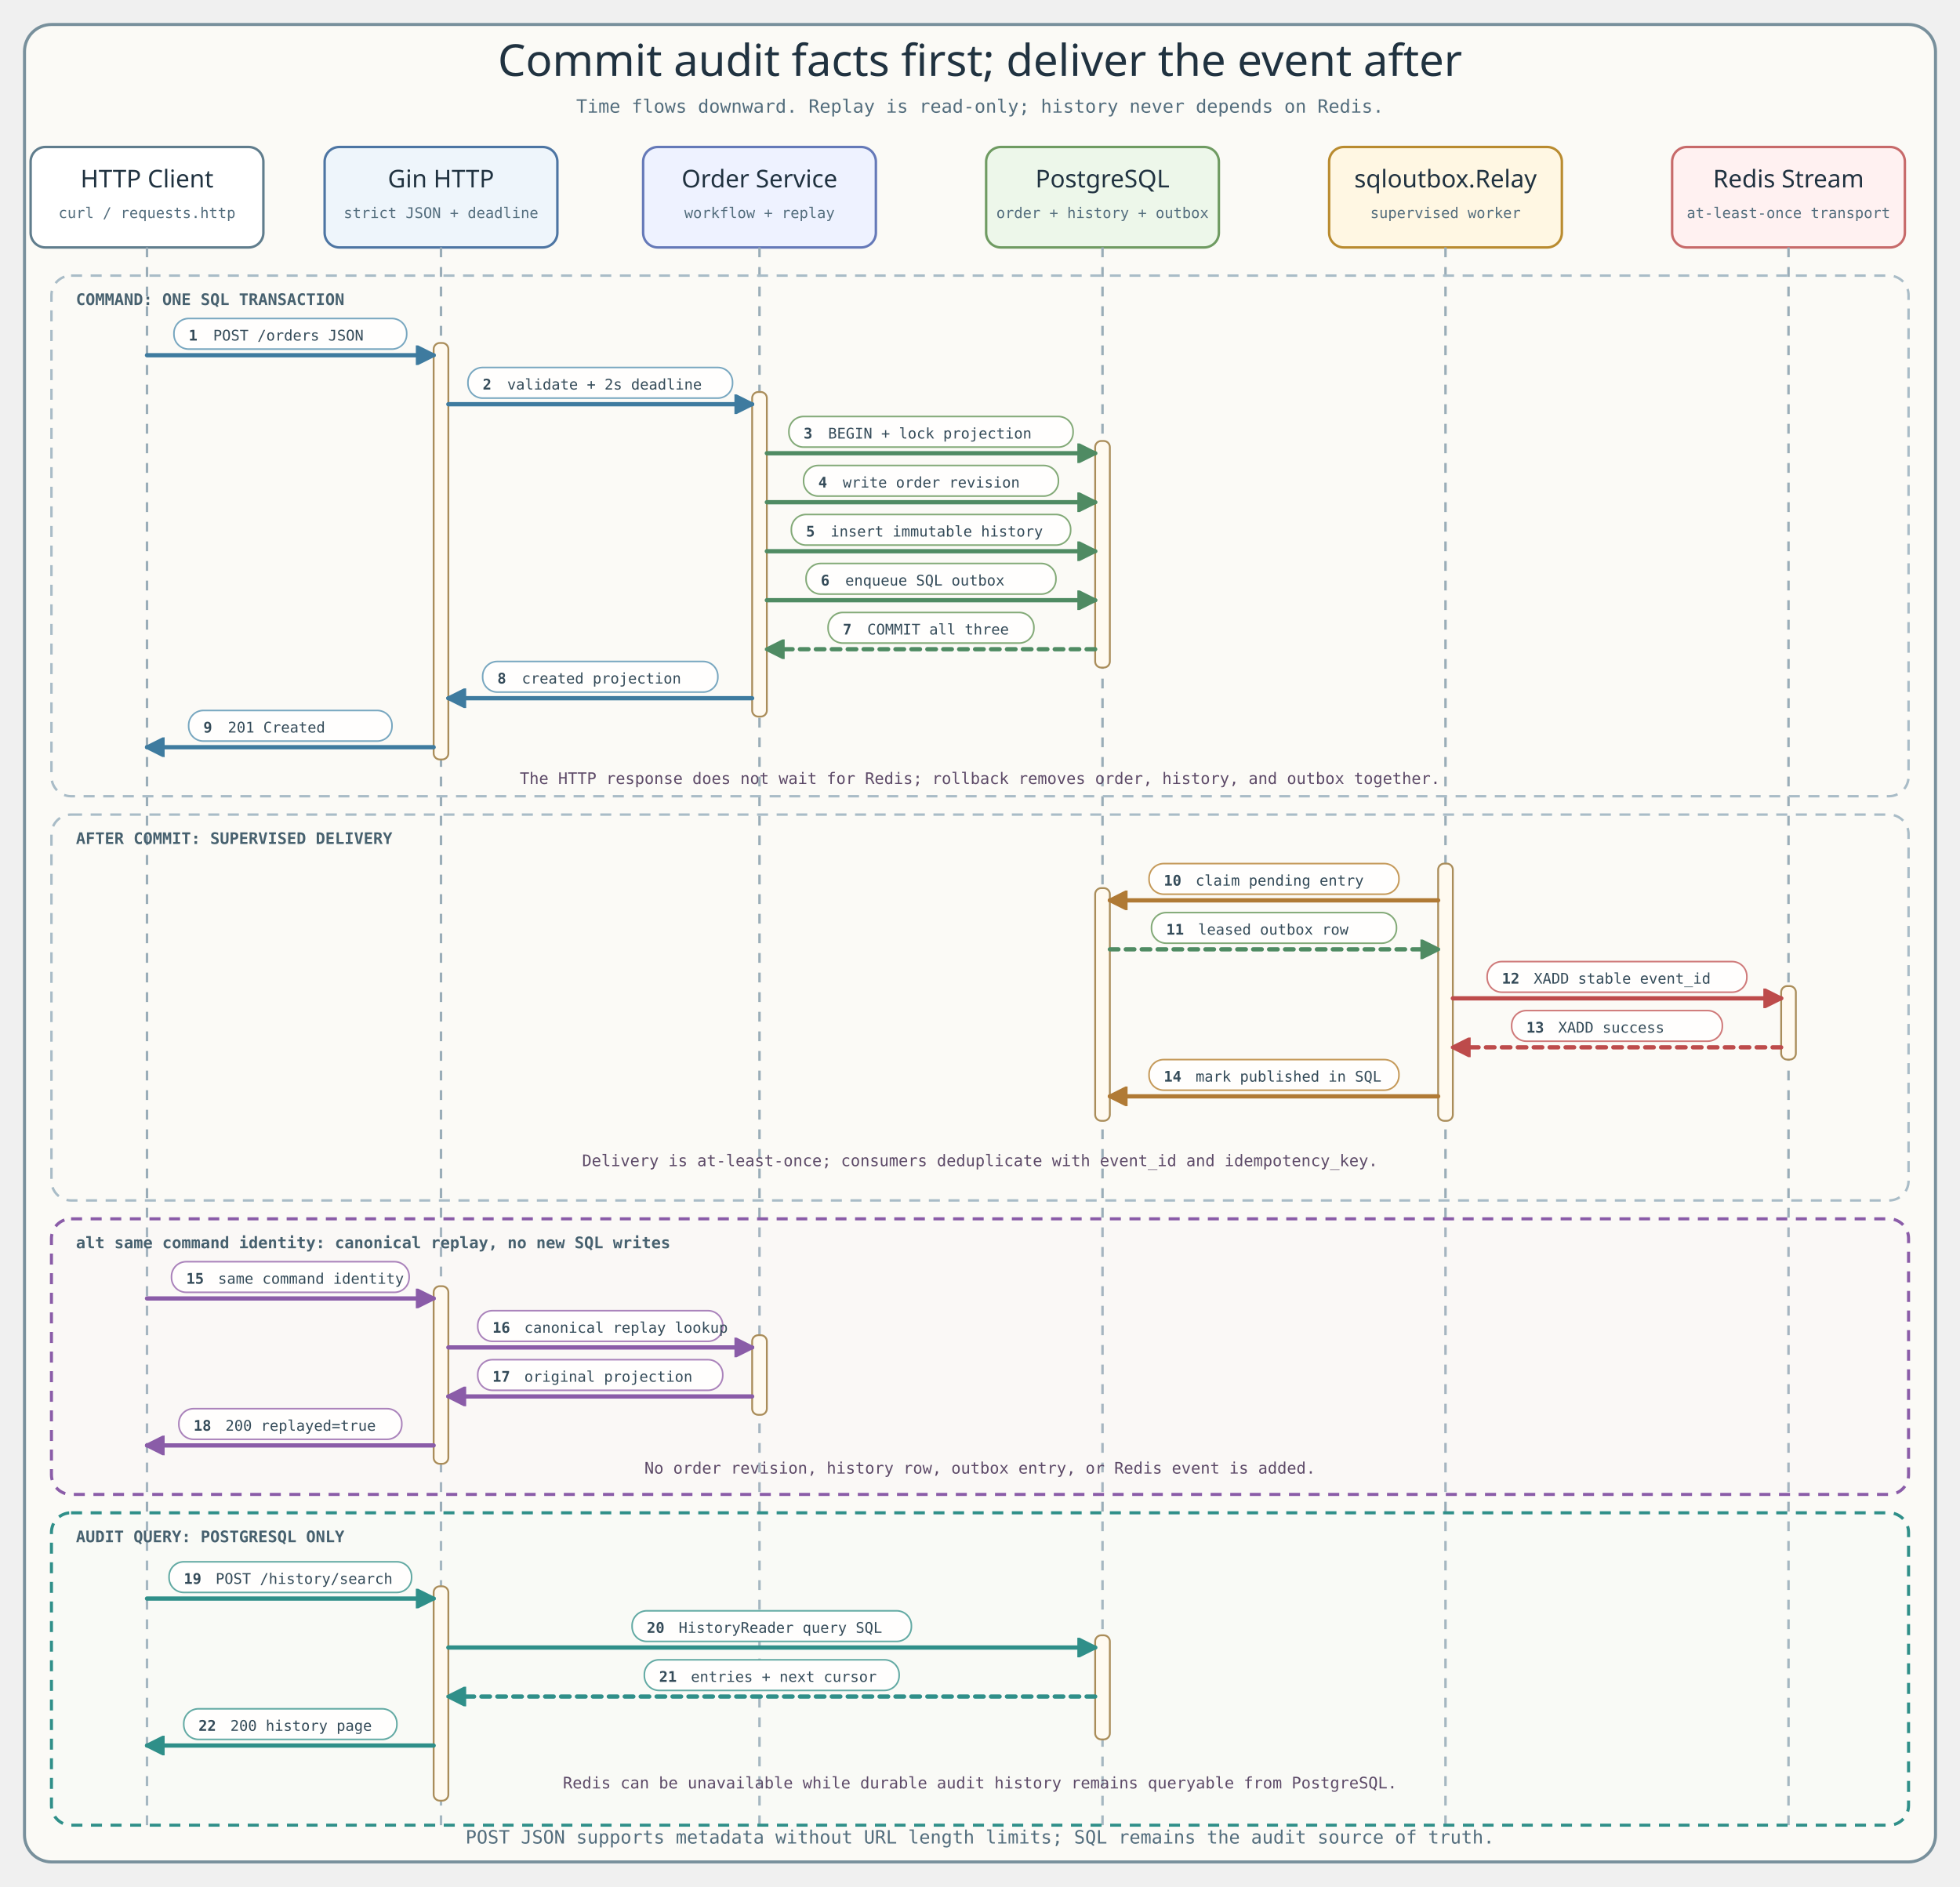
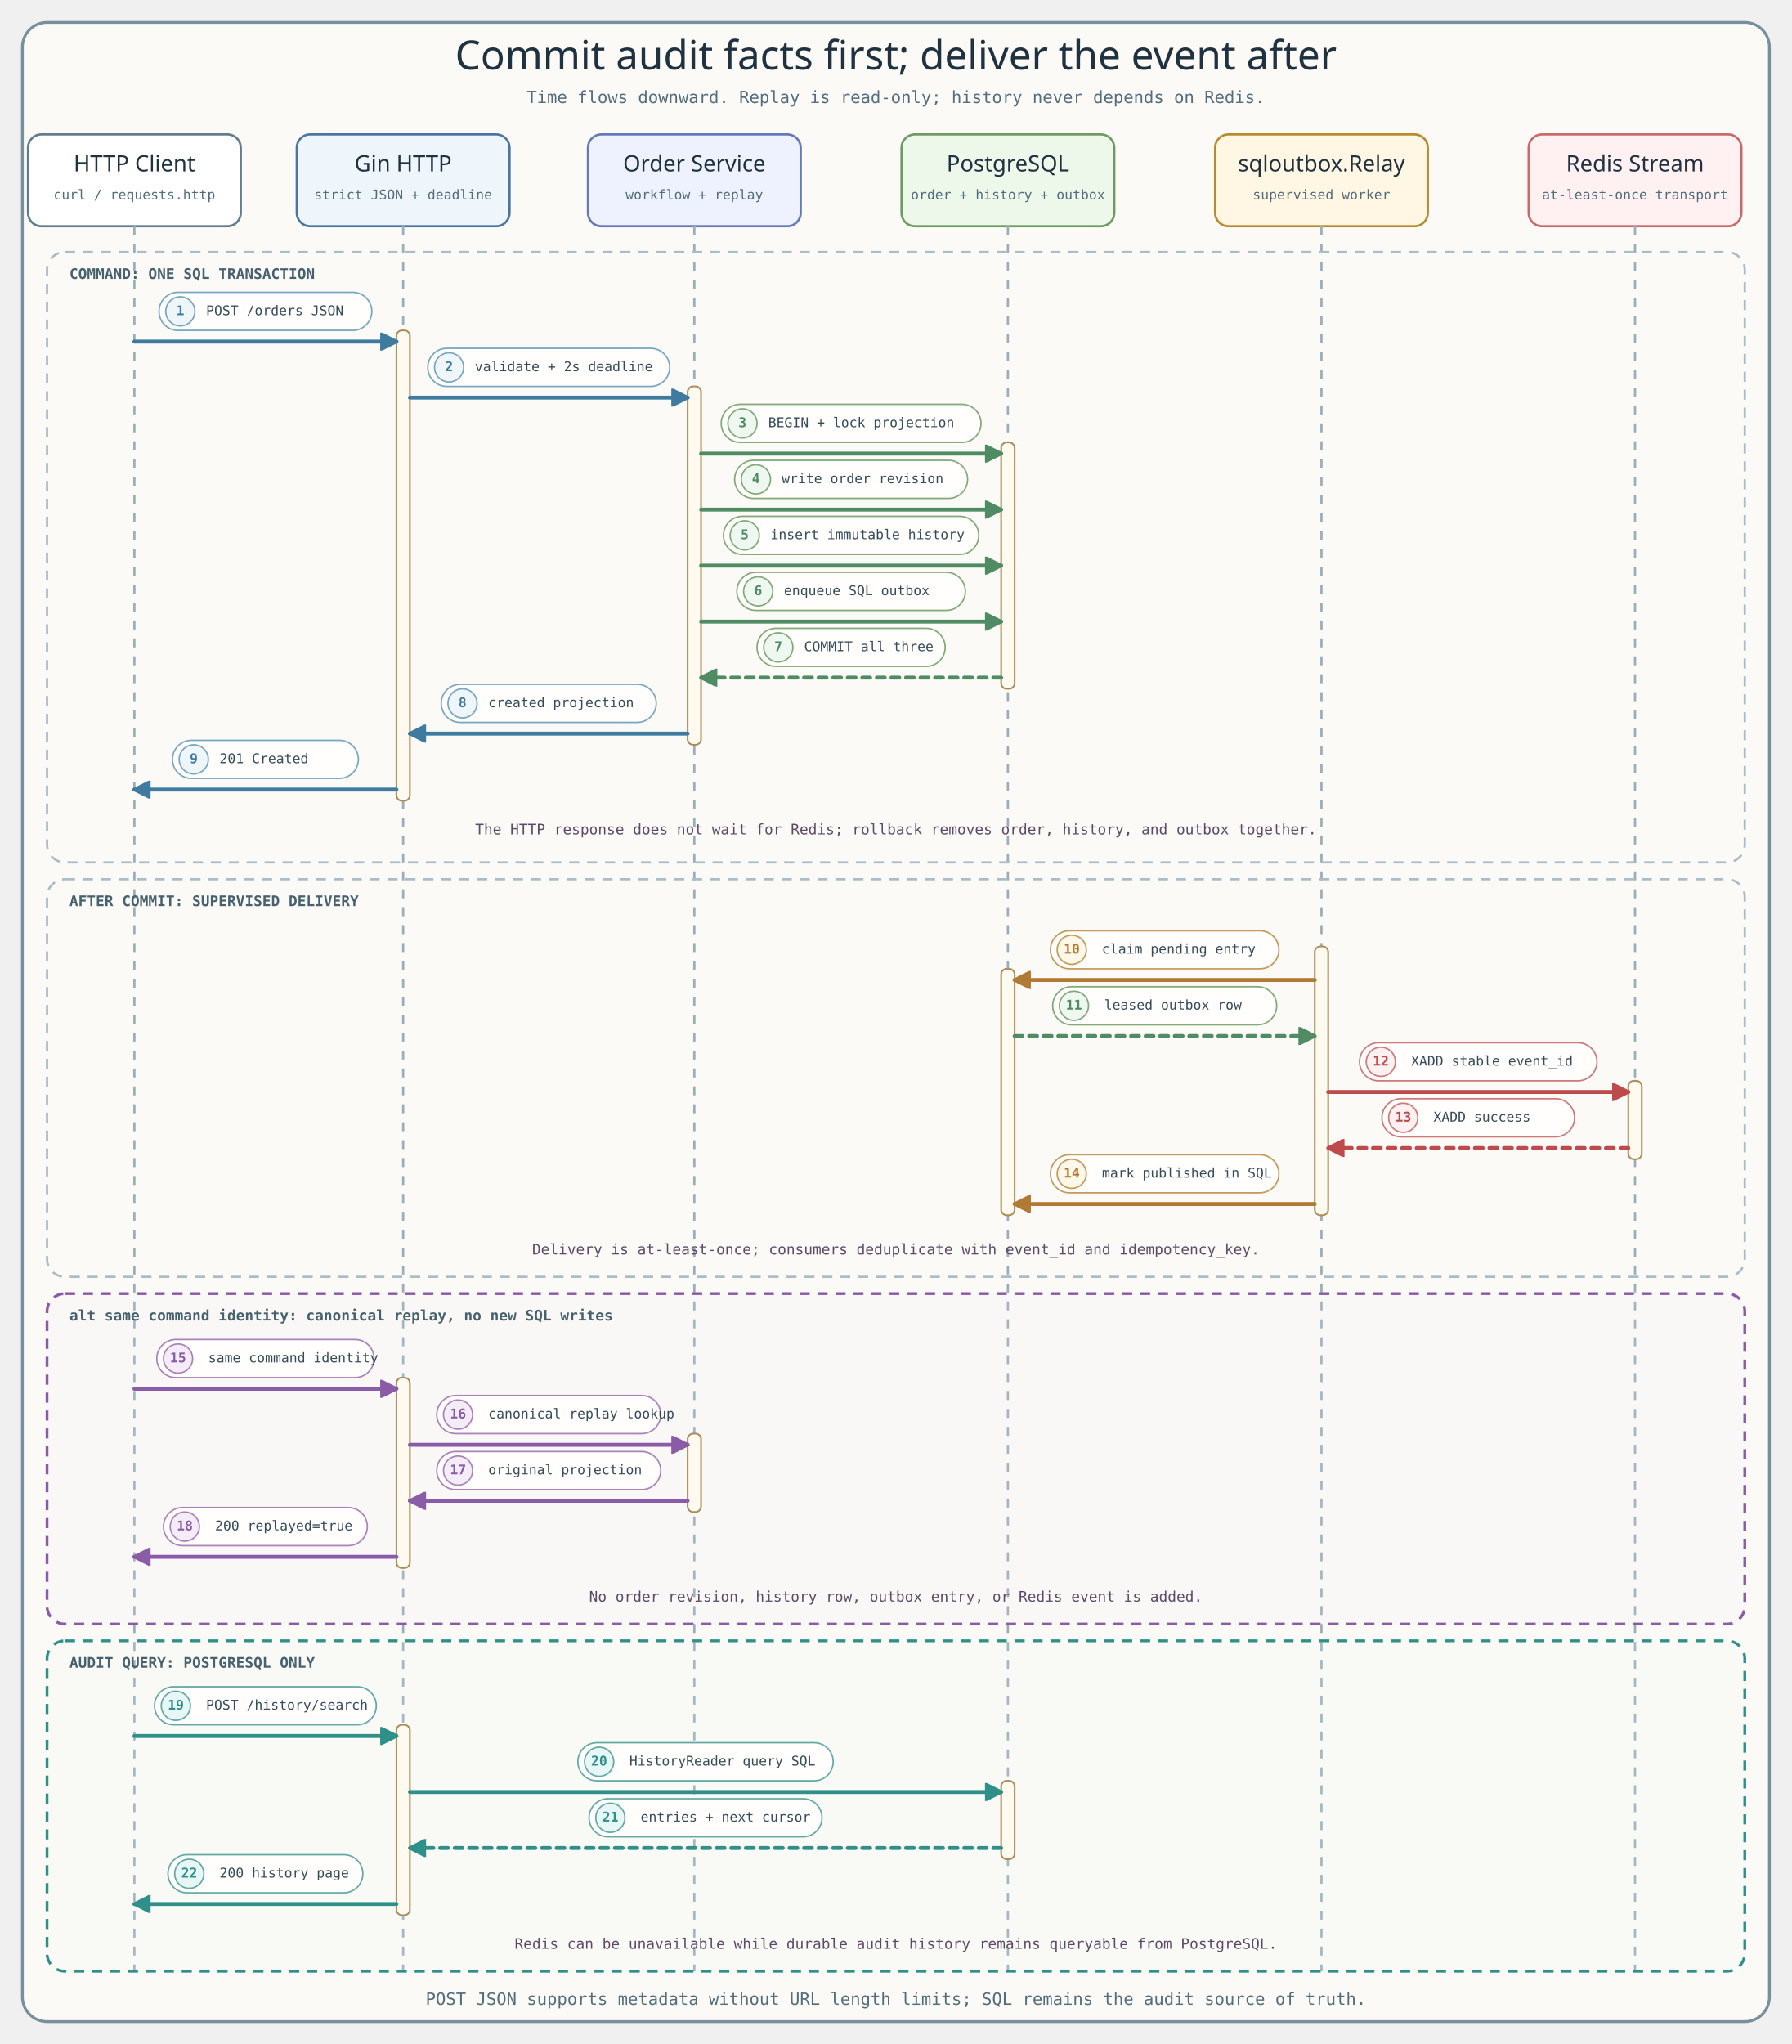
- <svg xmlns="http://www.w3.org/2000/svg" width="1600" height="1540" viewBox="0 0 1600 1540" role="img" aria-labelledby="title desc">
+ <svg xmlns="http://www.w3.org/2000/svg" width="1600" height="1825" viewBox="0 0 1600 1825" role="img" aria-labelledby="title desc">
  <defs>
    <style>
      @font-face { font-family: 'Architects Daughter'; src: url('file:///Users/debop/Library/Fonts/ArchitectsDaughter-Regular.ttf') format('truetype'); }
      @font-face { font-family: 'Comic Mono'; src: url('file:///Users/debop/Library/Fonts/ComicMono.ttf') format('truetype'); }
      .frame { fill: #fbfaf6; stroke: #78909c; stroke-width: 2.5; }
      .phase { fill: none; stroke: #a9bcc7; stroke-width: 2; stroke-dasharray: 9 7; }
      .replay { fill: #f4ecf7; fill-opacity: .13; stroke: #8a5ca8; stroke-width: 2.5; stroke-dasharray: 9 7; }
      .history { fill: #e7f7f5; fill-opacity: .14; stroke: #2f8f89; stroke-width: 2.5; stroke-dasharray: 9 7; }
      .title { font-family: 'Architects Daughter', 'Comic Sans MS', sans-serif; font-size: 36px; fill: #203240; }
      .subtitle { font-family: 'Comic Mono', monospace; font-size: 15px; fill: #536d7d; }
      .participant { font-family: 'Architects Daughter', 'Comic Sans MS', sans-serif; font-size: 20px; fill: #203240; }
      .role { font-family: 'Comic Mono', monospace; font-size: 12px; fill: #536d7d; }
      .phase-title { font-family: 'Comic Mono', monospace; font-size: 13px; font-weight: 700; fill: #47616f; }
      .detail, .num { font-family: 'Comic Mono', monospace; font-size: 12px; fill: #344b59; }
      .num { font-weight: 700; }
      .note { font-family: 'Comic Mono', monospace; font-size: 13px; fill: #5d4a68; }
      .card { fill: #ffffff; stroke: #607d8d; stroke-width: 2; }
      .card.http-card { fill: #eef5fb; stroke: #4d75a3; }
      .card.service-card { fill: #eef2ff; stroke: #6579b8; }
      .card.sql-card { fill: #edf7ea; stroke: #6f9b62; }
      .card.relay-card { fill: #fff7e3; stroke: #b98b2f; }
      .card.redis-card { fill: #fff1f1; stroke: #c76a6a; }
      .lifeline { stroke: #9aadb8; stroke-width: 2; stroke-dasharray: 8 8; }
      .activation { fill: #fffaf0; stroke: #aa8d5a; stroke-width: 1.5; }
      .pill { fill: #fffefd; stroke-width: 1.3; }
      .pill.blue { stroke: #78a7c0; }
      .pill.green { stroke: #83aa78; }
      .pill.amber { stroke: #c59a5a; }
      .pill.red { stroke: #cf7a7a; }
      .pill.purple { stroke: #aa83bb; }
      .pill.teal { stroke: #63aaa4; }
+       .badge { stroke-width: 1.3; }
+       .badge.blue { fill: #eef6fa; stroke: #78a7c0; }
+       .badge.green { fill: #eef7f0; stroke: #83aa78; }
+       .badge.amber { fill: #fff7e8; stroke: #c59a5a; }
+       .badge.red { fill: #fff1f1; stroke: #cf7a7a; }
+       .badge.purple { fill: #f4ecf7; stroke: #aa83bb; }
+       .badge.teal { fill: #e7f7f5; stroke: #63aaa4; }
+       .num.blue { fill: #3e7b9f; }
+       .num.green { fill: #4f8b63; }
+       .num.amber { fill: #b07a35; }
+       .num.red { fill: #bd4b4b; }
+       .num.purple { fill: #8a5ca8; }
+       .num.teal { fill: #2f8f89; }
      .http, .sql, .sqlReturn, .relay, .redis, .redisReturn, .replayCall, .historyCall, .historyReturn { fill: none; stroke-width: 3.5; stroke-linecap: round; }
      .http { stroke: #3e7b9f; marker-end: url(#seq-blue); }
      .sql { stroke: #4f8b63; marker-end: url(#seq-green); }
      .sqlReturn { stroke: #4f8b63; stroke-dasharray: 7 6; marker-end: url(#seq-green); }
      .relay { stroke: #b07a35; marker-end: url(#seq-amber); }
      .redis { stroke: #bd4b4b; marker-end: url(#seq-red); }
      .redisReturn { stroke: #bd4b4b; stroke-dasharray: 7 6; marker-end: url(#seq-red); }
      .replayCall { stroke: #8a5ca8; marker-end: url(#seq-purple); }
      .historyCall { stroke: #2f8f89; marker-end: url(#seq-teal); }
      .historyReturn { stroke: #2f8f89; stroke-dasharray: 7 6; marker-end: url(#seq-teal); }
    </style>
    <marker id="seq-blue" viewBox="0 0 10 10" markerWidth="16" markerHeight="16" refX="9" refY="5" orient="auto" markerUnits="userSpaceOnUse">
      <path d="M 0 0 L 10 5 L 0 10 Z" fill="#3e7b9f" stroke="#3e7b9f" stroke-dasharray="none" />
    </marker>
    <marker id="seq-green" viewBox="0 0 10 10" markerWidth="16" markerHeight="16" refX="9" refY="5" orient="auto" markerUnits="userSpaceOnUse">
      <path d="M 0 0 L 10 5 L 0 10 Z" fill="#4f8b63" stroke="#4f8b63" stroke-dasharray="none" />
    </marker>
    <marker id="seq-amber" viewBox="0 0 10 10" markerWidth="16" markerHeight="16" refX="9" refY="5" orient="auto" markerUnits="userSpaceOnUse">
      <path d="M 0 0 L 10 5 L 0 10 Z" fill="#b07a35" stroke="#b07a35" stroke-dasharray="none" />
    </marker>
    <marker id="seq-red" viewBox="0 0 10 10" markerWidth="16" markerHeight="16" refX="9" refY="5" orient="auto" markerUnits="userSpaceOnUse">
      <path d="M 0 0 L 10 5 L 0 10 Z" fill="#bd4b4b" stroke="#bd4b4b" stroke-dasharray="none" />
    </marker>
    <marker id="seq-purple" viewBox="0 0 10 10" markerWidth="16" markerHeight="16" refX="9" refY="5" orient="auto" markerUnits="userSpaceOnUse">
      <path d="M 0 0 L 10 5 L 0 10 Z" fill="#8a5ca8" stroke="#8a5ca8" stroke-dasharray="none" />
    </marker>
    <marker id="seq-teal" viewBox="0 0 10 10" markerWidth="16" markerHeight="16" refX="9" refY="5" orient="auto" markerUnits="userSpaceOnUse">
      <path d="M 0 0 L 10 5 L 0 10 Z" fill="#2f8f89" stroke="#2f8f89" stroke-dasharray="none" />
    </marker>
  </defs>
-   <rect class="frame" x="20" y="20" width="1560" height="1500" rx="22" />
+   <rect class="frame" x="20" y="20" width="1560" height="1785" rx="22" />
  <text class="title" x="800" y="62" text-anchor="middle">Commit audit facts first; deliver the event after</text>
  <text class="subtitle" x="800" y="92" text-anchor="middle">Time flows downward. Replay is read-only; history never depends on Redis.</text>
  <rect class="card" x="25" y="120" width="190" height="82" rx="12" />
  <text class="participant" x="120" y="153" text-anchor="middle">HTTP Client</text>
  <text class="role" x="120" y="178" text-anchor="middle">curl / requests.http</text>
  <rect class="card http-card" x="265" y="120" width="190" height="82" rx="12" />
  <text class="participant" x="360" y="153" text-anchor="middle">Gin HTTP</text>
  <text class="role" x="360" y="178" text-anchor="middle">strict JSON + deadline</text>
  <rect class="card service-card" x="525" y="120" width="190" height="82" rx="12" />
  <text class="participant" x="620" y="153" text-anchor="middle">Order Service</text>
  <text class="role" x="620" y="178" text-anchor="middle">workflow + replay</text>
  <rect class="card sql-card" x="805" y="120" width="190" height="82" rx="12" />
  <text class="participant" x="900" y="153" text-anchor="middle">PostgreSQL</text>
  <text class="role" x="900" y="178" text-anchor="middle">order + history + outbox</text>
  <rect class="card relay-card" x="1085" y="120" width="190" height="82" rx="12" />
  <text class="participant" x="1180" y="153" text-anchor="middle">sqloutbox.Relay</text>
  <text class="role" x="1180" y="178" text-anchor="middle">supervised worker</text>
  <rect class="card redis-card" x="1365" y="120" width="190" height="82" rx="12" />
  <text class="participant" x="1460" y="153" text-anchor="middle">Redis Stream</text>
  <text class="role" x="1460" y="178" text-anchor="middle">at-least-once transport</text>
-   <line class="lifeline" x1="120" y1="202" x2="120" y2="1490" />
-   <line class="lifeline" x1="360" y1="202" x2="360" y2="1490" />
-   <line class="lifeline" x1="620" y1="202" x2="620" y2="1490" />
-   <line class="lifeline" x1="900" y1="202" x2="900" y2="1490" />
-   <line class="lifeline" x1="1180" y1="202" x2="1180" y2="1490" />
-   <line class="lifeline" x1="1460" y1="202" x2="1460" y2="1490" />
-   <rect class="phase" x="42" y="225" width="1516" height="425" rx="16" />
+   <line class="lifeline" x1="120" y1="202" x2="120" y2="1760" />
+   <line class="lifeline" x1="360" y1="202" x2="360" y2="1760" />
+   <line class="lifeline" x1="620" y1="202" x2="620" y2="1760" />
+   <line class="lifeline" x1="900" y1="202" x2="900" y2="1760" />
+   <line class="lifeline" x1="1180" y1="202" x2="1180" y2="1760" />
+   <line class="lifeline" x1="1460" y1="202" x2="1460" y2="1760" />
+   <rect class="phase" x="42" y="225" width="1516" height="545" rx="16" />
  <text class="phase-title" x="62" y="249">COMMAND: ONE SQL TRANSACTION</text>
-   <rect class="phase" x="42" y="665" width="1516" height="315" rx="16" />
-   <text class="phase-title" x="62" y="689">AFTER COMMIT: SUPERVISED DELIVERY</text>
-   <rect class="replay alt" x="42" y="995" width="1516" height="225" rx="16" />
-   <text class="phase-title" x="62" y="1019">alt same command identity: canonical replay, no new SQL writes</text>
-   <rect class="history" x="42" y="1235" width="1516" height="255" rx="16" />
-   <text class="phase-title" x="62" y="1259">AUDIT QUERY: POSTGRESQL ONLY</text>
-   <rect class="activation" x="354" y="280" width="12" height="340" rx="5" />
-   <rect class="activation" x="614" y="320" width="12" height="265" rx="5" />
-   <rect class="activation" x="894" y="360" width="12" height="185" rx="5" />
-   <rect class="activation" x="1174" y="705" width="12" height="210" rx="5" />
-   <rect class="activation" x="894" y="725" width="12" height="190" rx="5" />
-   <rect class="activation" x="1454" y="805" width="12" height="60" rx="5" />
-   <rect class="activation" x="354" y="1050" width="12" height="145" rx="5" />
-   <rect class="activation" x="614" y="1090" width="12" height="65" rx="5" />
-   <rect class="activation" x="354" y="1295" width="12" height="175" rx="5" />
-   <rect class="activation" x="894" y="1335" width="12" height="85" rx="5" />
-   <path class="http connector" data-message="post-order" d="M120 290 H354" />
-   <rect class="pill blue" x="142" y="260" width="190" height="25" rx="12" />
-   <text class="num" x="154" y="278">1</text>
-   <text class="detail" x="174" y="278">POST /orders JSON</text>
-   <path class="http connector" data-message="validate" d="M366 330 H614" />
-   <rect class="pill blue" x="382" y="300" width="216" height="25" rx="12" />
-   <text class="num" x="394" y="318">2</text>
-   <text class="detail" x="414" y="318">validate + 2s deadline</text>
-   <path class="sql connector" data-message="begin-lock" d="M626 370 H894" />
-   <rect class="pill green" x="644" y="340" width="232" height="25" rx="12" />
-   <text class="num" x="656" y="358">3</text>
-   <text class="detail" x="676" y="358">BEGIN + lock projection</text>
-   <path class="sql connector" data-message="write-order" d="M626 410 H894" />
-   <rect class="pill green" x="656" y="380" width="208" height="25" rx="12" />
-   <text class="num" x="668" y="398">4</text>
-   <text class="detail" x="688" y="398">write order revision</text>
-   <path class="sql connector" data-message="write-history" d="M626 450 H894" />
-   <rect class="pill green" x="646" y="420" width="228" height="25" rx="12" />
-   <text class="num" x="658" y="438">5</text>
-   <text class="detail" x="678" y="438">insert immutable history</text>
-   <path class="sql connector" data-message="enqueue-outbox" d="M626 490 H894" />
-   <rect class="pill green" x="658" y="460" width="204" height="25" rx="12" />
-   <text class="num" x="670" y="478">6</text>
-   <text class="detail" x="690" y="478">enqueue SQL outbox</text>
-   <path class="sqlReturn connector" data-message="commit" d="M894 530 H626" />
-   <rect class="pill green" x="676" y="500" width="168" height="25" rx="12" />
-   <text class="num" x="688" y="518">7</text>
-   <text class="detail" x="708" y="518">COMMIT all three</text>
-   <path class="http connector" data-message="projection" d="M614 570 H366" />
-   <rect class="pill blue" x="394" y="540" width="192" height="25" rx="12" />
-   <text class="num" x="406" y="558">8</text>
-   <text class="detail" x="426" y="558">created projection</text>
-   <path class="http connector" data-message="created-response" d="M354 610 H120" />
-   <rect class="pill blue" x="154" y="580" width="166" height="25" rx="12" />
-   <text class="num" x="166" y="598">9</text>
-   <text class="detail" x="186" y="598">201 Created</text>
-   <text class="note" x="800" y="640" text-anchor="middle">The HTTP response does not wait for Redis; rollback removes order, history, and outbox together.</text>
-   <path class="relay connector" data-message="claim" d="M1174 735 H906" />
-   <rect class="pill amber" x="938" y="705" width="204" height="25" rx="12" />
-   <text class="num" x="950" y="723">10</text>
-   <text class="detail" x="976" y="723">claim pending entry</text>
-   <path class="sqlReturn connector" data-message="claimed-entry" d="M906 775 H1174" />
-   <rect class="pill green" x="940" y="745" width="200" height="25" rx="12" />
-   <text class="num" x="952" y="763">11</text>
-   <text class="detail" x="978" y="763">leased outbox row</text>
-   <path class="redis connector" data-message="xadd" d="M1186 815 H1454" />
-   <rect class="pill red" x="1214" y="785" width="212" height="25" rx="12" />
-   <text class="num" x="1226" y="803">12</text>
-   <text class="detail" x="1252" y="803">XADD stable event_id</text>
-   <path class="redisReturn connector" data-message="xadd-success" d="M1454 855 H1186" />
-   <rect class="pill red" x="1234" y="825" width="172" height="25" rx="12" />
-   <text class="num" x="1246" y="843">13</text>
-   <text class="detail" x="1272" y="843">XADD success</text>
-   <path class="relay connector" data-message="mark-published" d="M1174 895 H906" />
-   <rect class="pill amber" x="938" y="865" width="204" height="25" rx="12" />
-   <text class="num" x="950" y="883">14</text>
-   <text class="detail" x="976" y="883">mark published in SQL</text>
-   <text class="note" x="800" y="952" text-anchor="middle">Delivery is at-least-once; consumers deduplicate with event_id and idempotency_key.</text>
-   <path class="replayCall connector" data-message="repeat-command" d="M120 1060 H354" />
-   <rect class="pill purple" x="140" y="1030" width="194" height="25" rx="12" />
-   <text class="num" x="152" y="1048">15</text>
-   <text class="detail" x="178" y="1048">same command identity</text>
-   <path class="replayCall connector" data-message="canonical-replay" d="M366 1100 H614" />
-   <rect class="pill purple" x="390" y="1070" width="200" height="25" rx="12" />
-   <text class="num" x="402" y="1088">16</text>
-   <text class="detail" x="428" y="1088">canonical replay lookup</text>
-   <path class="replayCall connector" data-message="original-projection" d="M614 1140 H366" />
-   <rect class="pill purple" x="390" y="1110" width="200" height="25" rx="12" />
-   <text class="num" x="402" y="1128">17</text>
-   <text class="detail" x="428" y="1128">original projection</text>
-   <path class="replayCall connector" data-message="replay-response" d="M354 1180 H120" />
-   <rect class="pill purple" x="146" y="1150" width="182" height="25" rx="12" />
-   <text class="num" x="158" y="1168">18</text>
-   <text class="detail" x="184" y="1168">200 replayed=true</text>
-   <text class="note" x="800" y="1203" text-anchor="middle">No order revision, history row, outbox entry, or Redis event is added.</text>
-   <path class="historyCall connector" data-message="history-search" d="M120 1305 H354" />
-   <rect class="pill teal" x="138" y="1275" width="198" height="25" rx="12" />
-   <text class="num" x="150" y="1293">19</text>
-   <text class="detail" x="176" y="1293">POST /history/search</text>
-   <path class="historyCall connector" data-message="history-reader" d="M366 1345 H894" />
-   <rect class="pill teal" x="516" y="1315" width="228" height="25" rx="12" />
-   <text class="num" x="528" y="1333">20</text>
-   <text class="detail" x="554" y="1333">HistoryReader query SQL</text>
-   <path class="historyReturn connector" data-message="history-page" d="M894 1385 H366" />
-   <rect class="pill teal" x="526" y="1355" width="208" height="25" rx="12" />
-   <text class="num" x="538" y="1373">21</text>
-   <text class="detail" x="564" y="1373">entries + next cursor</text>
-   <path class="historyCall connector" data-message="history-response" d="M354 1425 H120" />
-   <rect class="pill teal" x="150" y="1395" width="174" height="25" rx="12" />
-   <text class="num" x="162" y="1413">22</text>
-   <text class="detail" x="188" y="1413">200 history page</text>
-   <text class="note" x="800" y="1460" text-anchor="middle">Redis can be unavailable while durable audit history remains queryable from PostgreSQL.</text>
-   <text class="subtitle" x="800" y="1505" text-anchor="middle">POST JSON supports metadata without URL length limits; SQL remains the audit source of truth.</text>
+   <rect class="phase" x="42" y="785" width="1516" height="355" rx="16" />
+   <text class="phase-title" x="62" y="809">AFTER COMMIT: SUPERVISED DELIVERY</text>
+   <rect class="replay alt" x="42" y="1155" width="1516" height="295" rx="16" />
+   <text class="phase-title" x="62" y="1179">alt same command identity: canonical replay, no new SQL writes</text>
+   <rect class="history" x="42" y="1465" width="1516" height="295" rx="16" />
+   <text class="phase-title" x="62" y="1489">AUDIT QUERY: POSTGRESQL ONLY</text>
+   <rect class="activation" x="354" y="295" width="12" height="420" rx="5" />
+   <rect class="activation" x="614" y="345" width="12" height="320" rx="5" />
+   <rect class="activation" x="894" y="395" width="12" height="220" rx="5" />
+   <rect class="activation" x="1174" y="845" width="12" height="240" rx="5" />
+   <rect class="activation" x="894" y="865" width="12" height="220" rx="5" />
+   <rect class="activation" x="1454" y="965" width="12" height="70" rx="5" />
+   <rect class="activation" x="354" y="1230" width="12" height="170" rx="5" />
+   <rect class="activation" x="614" y="1280" width="12" height="70" rx="5" />
+   <rect class="activation" x="354" y="1540" width="12" height="170" rx="5" />
+   <rect class="activation" x="894" y="1590" width="12" height="70" rx="5" />
+   <path class="http connector" data-message="post-order" d="M120 305 H354" />
+   <rect class="pill blue" x="142" y="261" width="190" height="34" rx="17" />
+   <circle class="badge blue" cx="161" cy="278" r="13" />
+   <text class="num blue" x="161" y="278" text-anchor="middle" dominant-baseline="middle">1</text>
+   <text class="detail" x="184" y="278" dominant-baseline="middle">POST /orders JSON</text>
+   <path class="http connector" data-message="validate" d="M366 355 H614" />
+   <rect class="pill blue" x="382" y="311" width="216" height="34" rx="17" />
+   <circle class="badge blue" cx="401" cy="328" r="13" />
+   <text class="num blue" x="401" y="328" text-anchor="middle" dominant-baseline="middle">2</text>
+   <text class="detail" x="424" y="328" dominant-baseline="middle">validate + 2s deadline</text>
+   <path class="sql connector" data-message="begin-lock" d="M626 405 H894" />
+   <rect class="pill green" x="644" y="361" width="232" height="34" rx="17" />
+   <circle class="badge green" cx="663" cy="378" r="13" />
+   <text class="num green" x="663" y="378" text-anchor="middle" dominant-baseline="middle">3</text>
+   <text class="detail" x="686" y="378" dominant-baseline="middle">BEGIN + lock projection</text>
+   <path class="sql connector" data-message="write-order" d="M626 455 H894" />
+   <rect class="pill green" x="656" y="411" width="208" height="34" rx="17" />
+   <circle class="badge green" cx="675" cy="428" r="13" />
+   <text class="num green" x="675" y="428" text-anchor="middle" dominant-baseline="middle">4</text>
+   <text class="detail" x="698" y="428" dominant-baseline="middle">write order revision</text>
+   <path class="sql connector" data-message="write-history" d="M626 505 H894" />
+   <rect class="pill green" x="646" y="461" width="228" height="34" rx="17" />
+   <circle class="badge green" cx="665" cy="478" r="13" />
+   <text class="num green" x="665" y="478" text-anchor="middle" dominant-baseline="middle">5</text>
+   <text class="detail" x="688" y="478" dominant-baseline="middle">insert immutable history</text>
+   <path class="sql connector" data-message="enqueue-outbox" d="M626 555 H894" />
+   <rect class="pill green" x="658" y="511" width="204" height="34" rx="17" />
+   <circle class="badge green" cx="677" cy="528" r="13" />
+   <text class="num green" x="677" y="528" text-anchor="middle" dominant-baseline="middle">6</text>
+   <text class="detail" x="700" y="528" dominant-baseline="middle">enqueue SQL outbox</text>
+   <path class="sqlReturn connector" data-message="commit" d="M894 605 H626" />
+   <rect class="pill green" x="676" y="561" width="168" height="34" rx="17" />
+   <circle class="badge green" cx="695" cy="578" r="13" />
+   <text class="num green" x="695" y="578" text-anchor="middle" dominant-baseline="middle">7</text>
+   <text class="detail" x="718" y="578" dominant-baseline="middle">COMMIT all three</text>
+   <path class="http connector" data-message="projection" d="M614 655 H366" />
+   <rect class="pill blue" x="394" y="611" width="192" height="34" rx="17" />
+   <circle class="badge blue" cx="413" cy="628" r="13" />
+   <text class="num blue" x="413" y="628" text-anchor="middle" dominant-baseline="middle">8</text>
+   <text class="detail" x="436" y="628" dominant-baseline="middle">created projection</text>
+   <path class="http connector" data-message="created-response" d="M354 705 H120" />
+   <rect class="pill blue" x="154" y="661" width="166" height="34" rx="17" />
+   <circle class="badge blue" cx="173" cy="678" r="13" />
+   <text class="num blue" x="173" y="678" text-anchor="middle" dominant-baseline="middle">9</text>
+   <text class="detail" x="196" y="678" dominant-baseline="middle">201 Created</text>
+   <text class="note" x="800" y="745" text-anchor="middle">The HTTP response does not wait for Redis; rollback removes order, history, and outbox together.</text>
+   <path class="relay connector" data-message="claim" d="M1174 875 H906" />
+   <rect class="pill amber" x="938" y="831" width="204" height="34" rx="17" />
+   <circle class="badge amber" cx="957" cy="848" r="13" />
+   <text class="num amber" x="957" y="848" text-anchor="middle" dominant-baseline="middle">10</text>
+   <text class="detail" x="984" y="848" dominant-baseline="middle">claim pending entry</text>
+   <path class="sqlReturn connector" data-message="claimed-entry" d="M906 925 H1174" />
+   <rect class="pill green" x="940" y="881" width="200" height="34" rx="17" />
+   <circle class="badge green" cx="959" cy="898" r="13" />
+   <text class="num green" x="959" y="898" text-anchor="middle" dominant-baseline="middle">11</text>
+   <text class="detail" x="986" y="898" dominant-baseline="middle">leased outbox row</text>
+   <path class="redis connector" data-message="xadd" d="M1186 975 H1454" />
+   <rect class="pill red" x="1214" y="931" width="212" height="34" rx="17" />
+   <circle class="badge red" cx="1233" cy="948" r="13" />
+   <text class="num red" x="1233" y="948" text-anchor="middle" dominant-baseline="middle">12</text>
+   <text class="detail" x="1260" y="948" dominant-baseline="middle">XADD stable event_id</text>
+   <path class="redisReturn connector" data-message="xadd-success" d="M1454 1025 H1186" />
+   <rect class="pill red" x="1234" y="981" width="172" height="34" rx="17" />
+   <circle class="badge red" cx="1253" cy="998" r="13" />
+   <text class="num red" x="1253" y="998" text-anchor="middle" dominant-baseline="middle">13</text>
+   <text class="detail" x="1280" y="998" dominant-baseline="middle">XADD success</text>
+   <path class="relay connector" data-message="mark-published" d="M1174 1075 H906" />
+   <rect class="pill amber" x="938" y="1031" width="204" height="34" rx="17" />
+   <circle class="badge amber" cx="957" cy="1048" r="13" />
+   <text class="num amber" x="957" y="1048" text-anchor="middle" dominant-baseline="middle">14</text>
+   <text class="detail" x="984" y="1048" dominant-baseline="middle">mark published in SQL</text>
+   <text class="note" x="800" y="1120" text-anchor="middle">Delivery is at-least-once; consumers deduplicate with event_id and idempotency_key.</text>
+   <path class="replayCall connector" data-message="repeat-command" d="M120 1240 H354" />
+   <rect class="pill purple" x="140" y="1196" width="194" height="34" rx="17" />
+   <circle class="badge purple" cx="159" cy="1213" r="13" />
+   <text class="num purple" x="159" y="1213" text-anchor="middle" dominant-baseline="middle">15</text>
+   <text class="detail" x="186" y="1213" dominant-baseline="middle">same command identity</text>
+   <path class="replayCall connector" data-message="canonical-replay" d="M366 1290 H614" />
+   <rect class="pill purple" x="390" y="1246" width="200" height="34" rx="17" />
+   <circle class="badge purple" cx="409" cy="1263" r="13" />
+   <text class="num purple" x="409" y="1263" text-anchor="middle" dominant-baseline="middle">16</text>
+   <text class="detail" x="436" y="1263" dominant-baseline="middle">canonical replay lookup</text>
+   <path class="replayCall connector" data-message="original-projection" d="M614 1340 H366" />
+   <rect class="pill purple" x="390" y="1296" width="200" height="34" rx="17" />
+   <circle class="badge purple" cx="409" cy="1313" r="13" />
+   <text class="num purple" x="409" y="1313" text-anchor="middle" dominant-baseline="middle">17</text>
+   <text class="detail" x="436" y="1313" dominant-baseline="middle">original projection</text>
+   <path class="replayCall connector" data-message="replay-response" d="M354 1390 H120" />
+   <rect class="pill purple" x="146" y="1346" width="182" height="34" rx="17" />
+   <circle class="badge purple" cx="165" cy="1363" r="13" />
+   <text class="num purple" x="165" y="1363" text-anchor="middle" dominant-baseline="middle">18</text>
+   <text class="detail" x="192" y="1363" dominant-baseline="middle">200 replayed=true</text>
+   <text class="note" x="800" y="1430" text-anchor="middle">No order revision, history row, outbox entry, or Redis event is added.</text>
+   <path class="historyCall connector" data-message="history-search" d="M120 1550 H354" />
+   <rect class="pill teal" x="138" y="1506" width="198" height="34" rx="17" />
+   <circle class="badge teal" cx="157" cy="1523" r="13" />
+   <text class="num teal" x="157" y="1523" text-anchor="middle" dominant-baseline="middle">19</text>
+   <text class="detail" x="184" y="1523" dominant-baseline="middle">POST /history/search</text>
+   <path class="historyCall connector" data-message="history-reader" d="M366 1600 H894" />
+   <rect class="pill teal" x="516" y="1556" width="228" height="34" rx="17" />
+   <circle class="badge teal" cx="535" cy="1573" r="13" />
+   <text class="num teal" x="535" y="1573" text-anchor="middle" dominant-baseline="middle">20</text>
+   <text class="detail" x="562" y="1573" dominant-baseline="middle">HistoryReader query SQL</text>
+   <path class="historyReturn connector" data-message="history-page" d="M894 1650 H366" />
+   <rect class="pill teal" x="526" y="1606" width="208" height="34" rx="17" />
+   <circle class="badge teal" cx="545" cy="1623" r="13" />
+   <text class="num teal" x="545" y="1623" text-anchor="middle" dominant-baseline="middle">21</text>
+   <text class="detail" x="572" y="1623" dominant-baseline="middle">entries + next cursor</text>
+   <path class="historyCall connector" data-message="history-response" d="M354 1700 H120" />
+   <rect class="pill teal" x="150" y="1656" width="174" height="34" rx="17" />
+   <circle class="badge teal" cx="169" cy="1673" r="13" />
+   <text class="num teal" x="169" y="1673" text-anchor="middle" dominant-baseline="middle">22</text>
+   <text class="detail" x="196" y="1673" dominant-baseline="middle">200 history page</text>
+   <text class="note" x="800" y="1740" text-anchor="middle">Redis can be unavailable while durable audit history remains queryable from PostgreSQL.</text>
+   <text class="subtitle" x="800" y="1790" text-anchor="middle">POST JSON supports metadata without URL length limits; SQL remains the audit source of truth.</text>
</svg>
